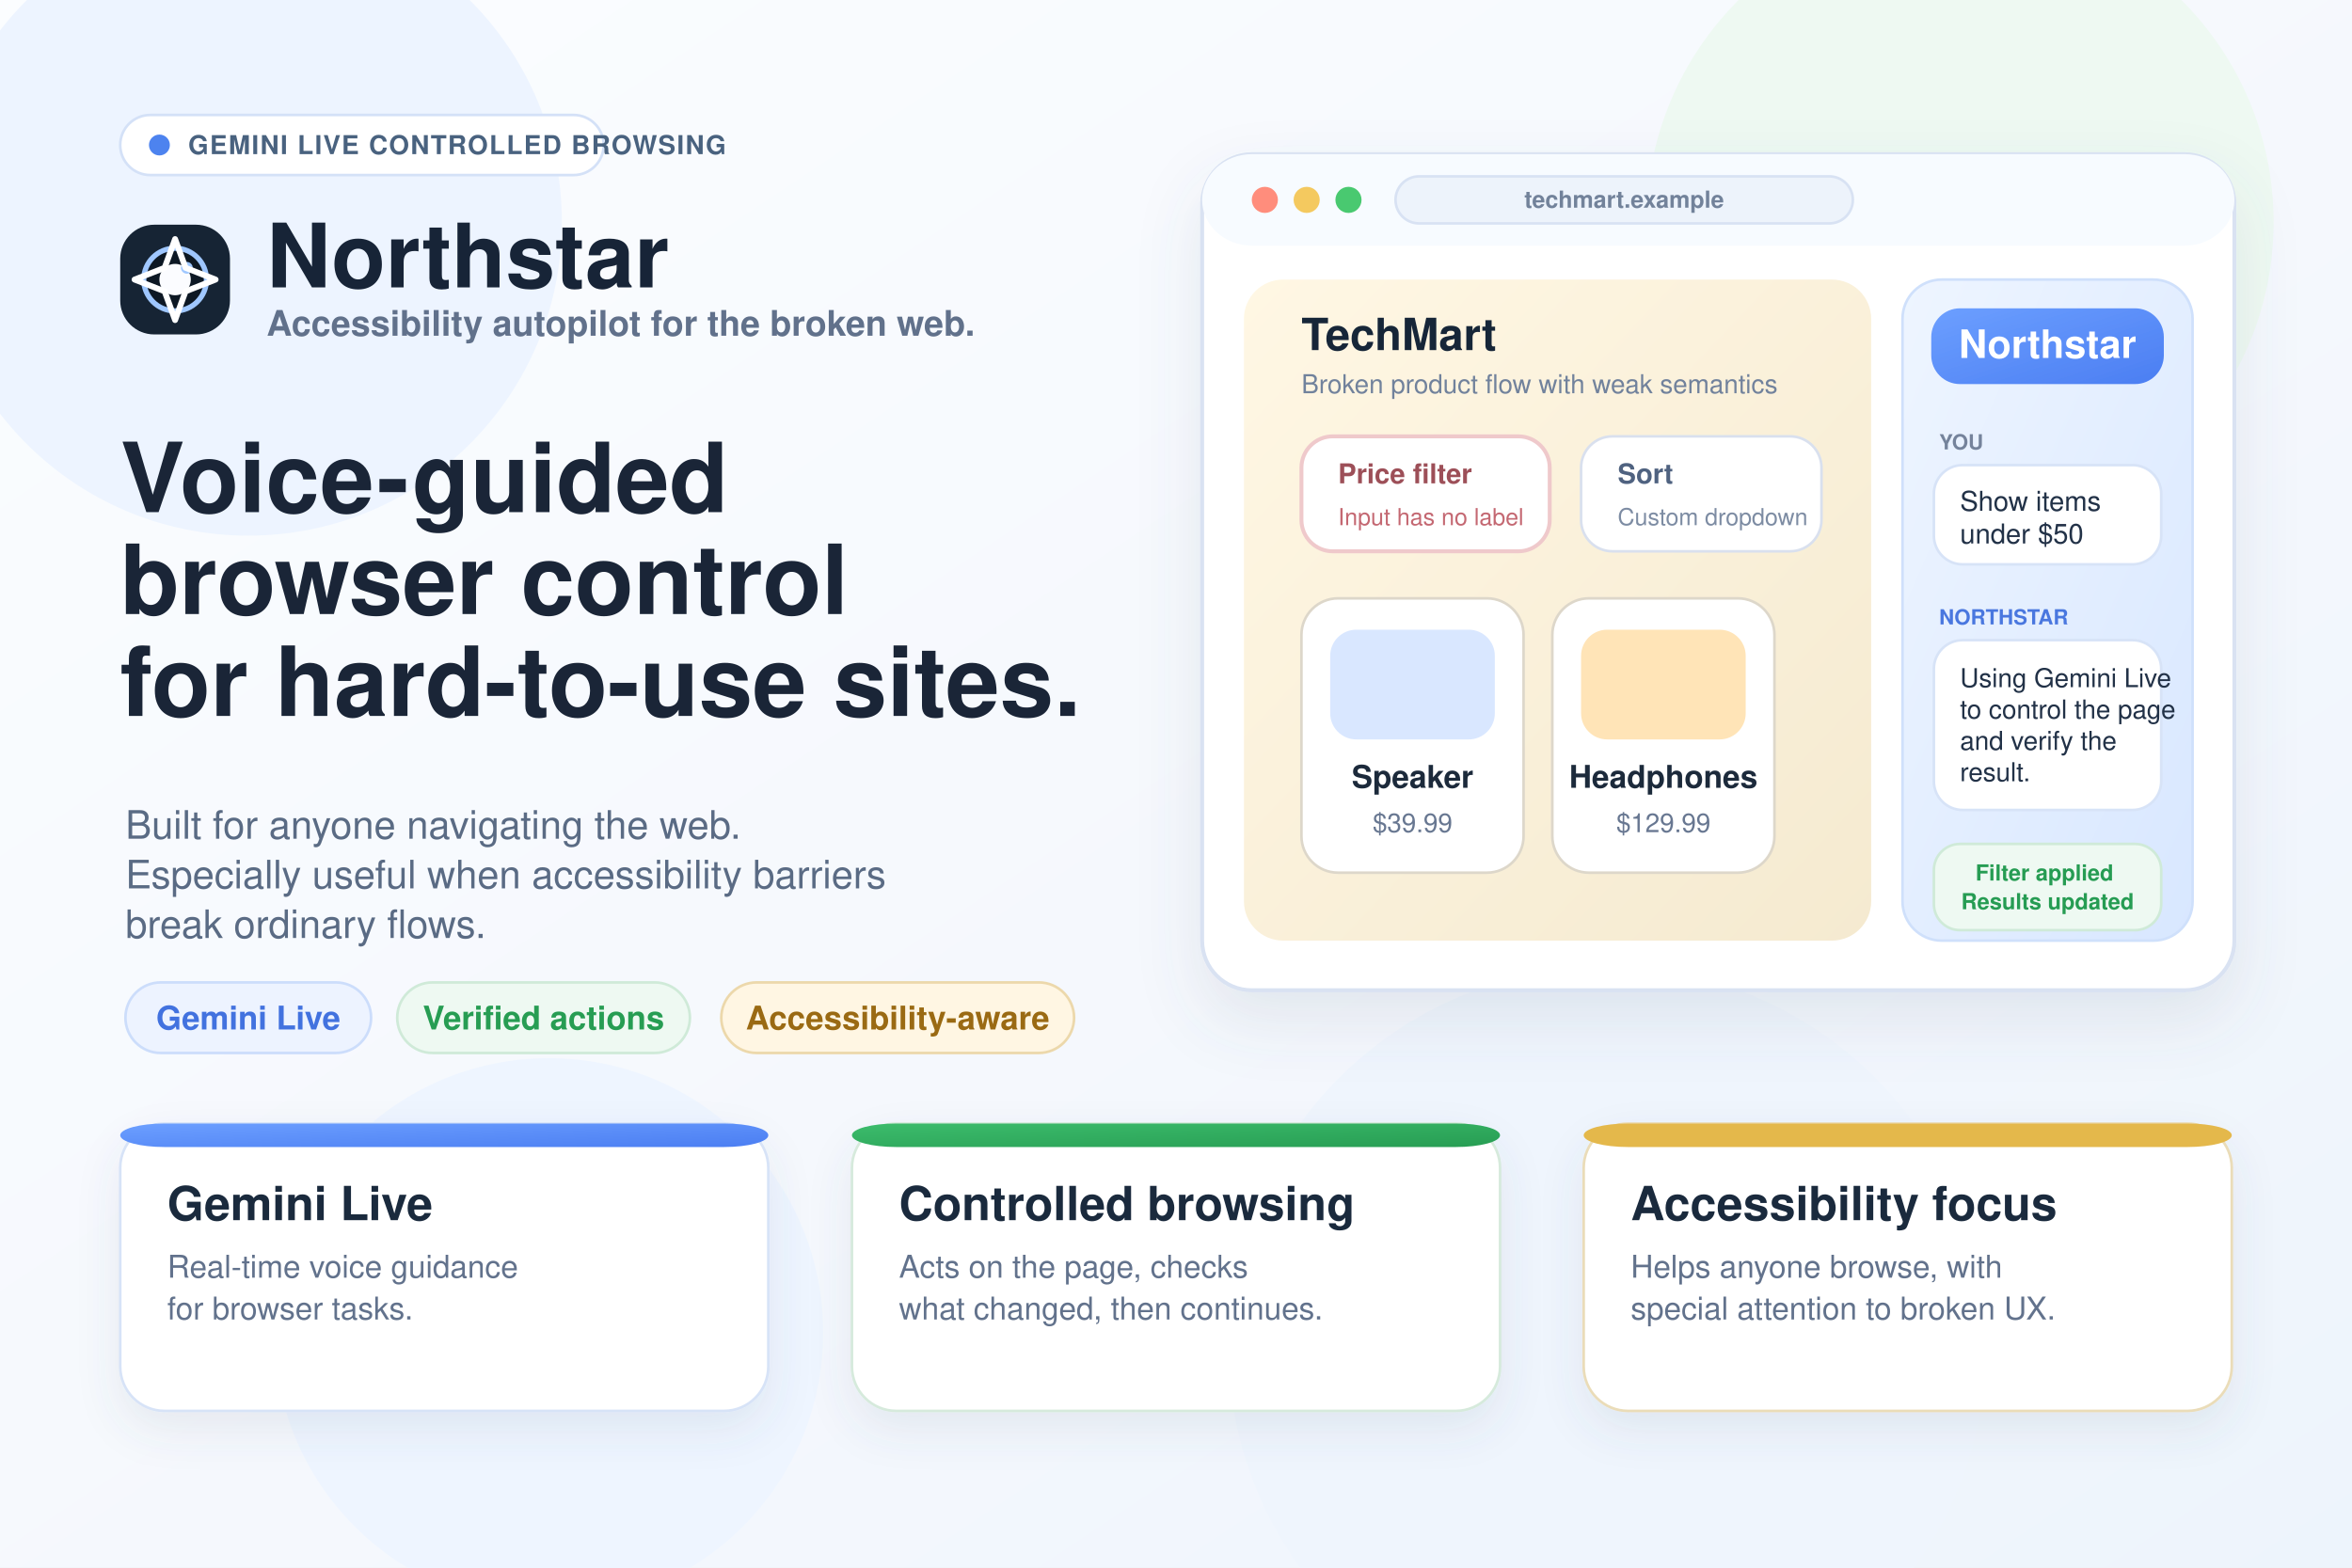
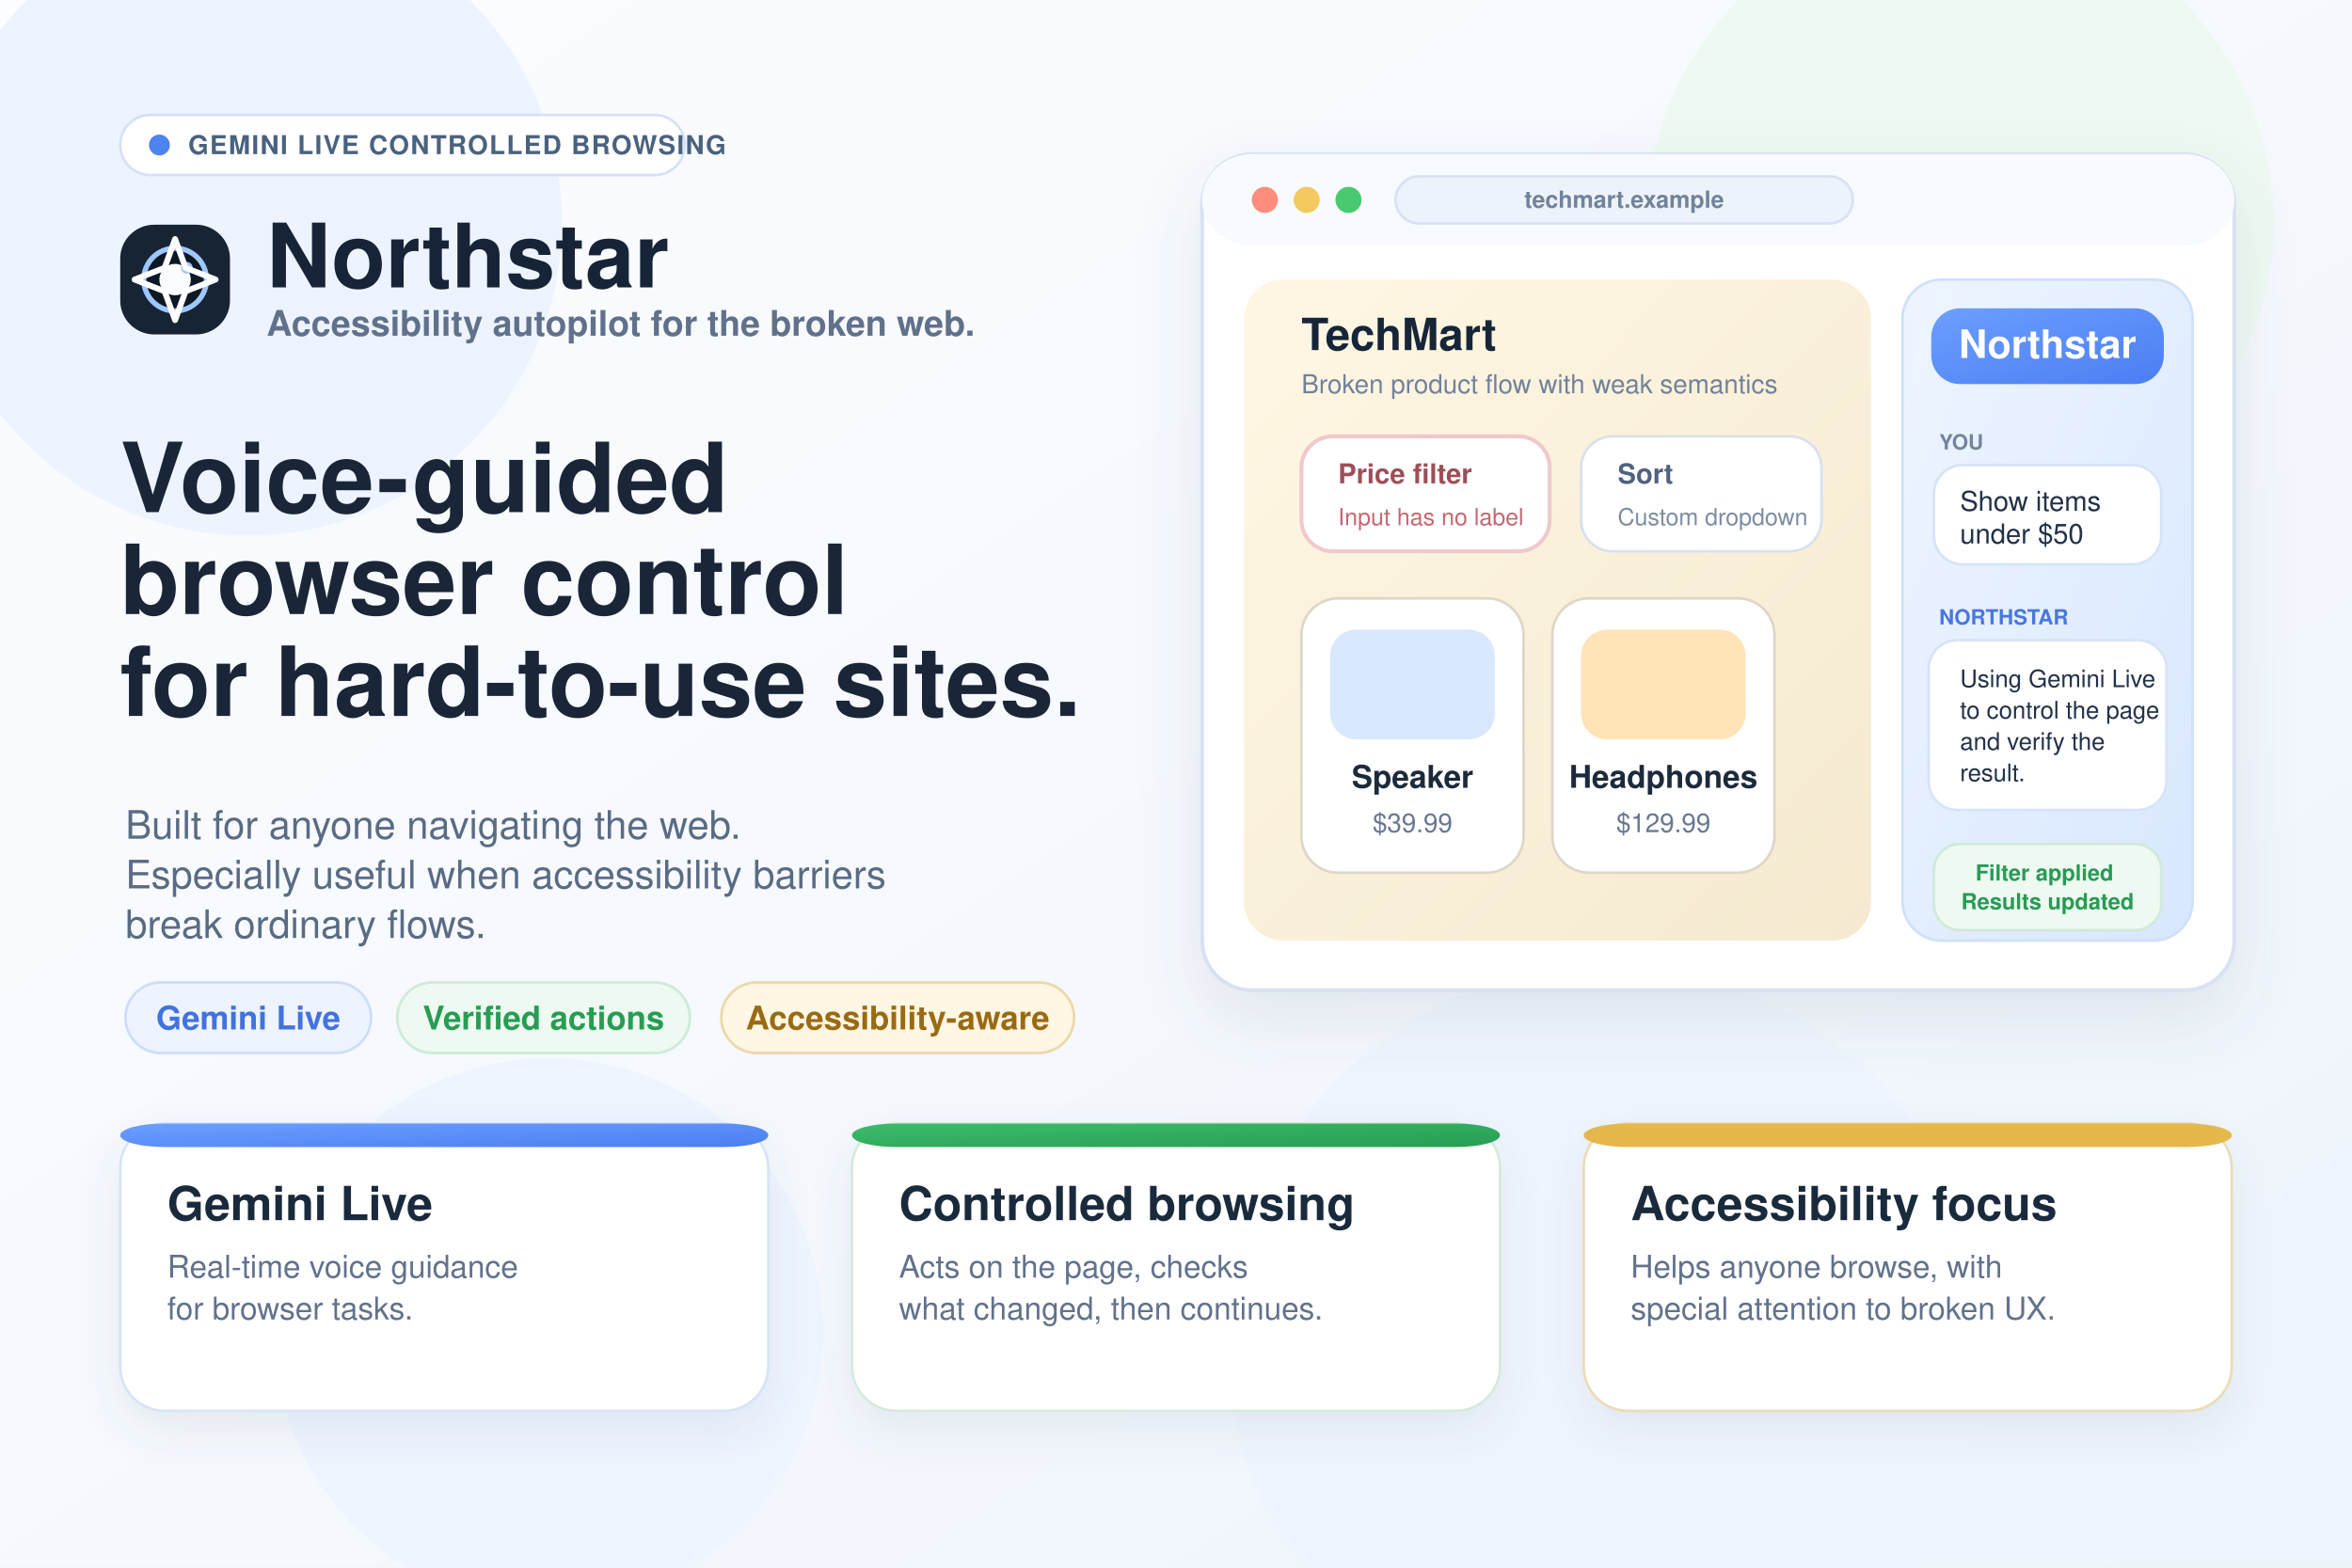
<svg xmlns="http://www.w3.org/2000/svg" width="1800" height="1200" viewBox="0 0 1800 1200" font-family="'Avenir Next', 'Helvetica Neue', Helvetica, Arial, sans-serif">
  <defs>
    <linearGradient id="bg" x1="0" y1="0" x2="1" y2="1">
      <stop offset="0%" stop-color="#fbfdff" />
      <stop offset="55%" stop-color="#f5f8fd" />
      <stop offset="100%" stop-color="#edf4fc" />
    </linearGradient>
    <linearGradient id="panelBlue" x1="0" y1="0" x2="1" y2="1">
      <stop offset="0%" stop-color="#eef5ff" />
      <stop offset="100%" stop-color="#d8e7ff" />
    </linearGradient>
    <linearGradient id="panelMint" x1="0" y1="0" x2="1" y2="1">
      <stop offset="0%" stop-color="#effaf3" />
      <stop offset="100%" stop-color="#dcf1e3" />
    </linearGradient>
    <linearGradient id="panelWarm" x1="0" y1="0" x2="1" y2="1">
      <stop offset="0%" stop-color="#fff7e4" />
      <stop offset="100%" stop-color="#f5ead0" />
    </linearGradient>
    <linearGradient id="brandBlue" x1="0" y1="0" x2="1" y2="1">
      <stop offset="0%" stop-color="#6c9fff" />
      <stop offset="100%" stop-color="#4b7ef2" />
    </linearGradient>
    <linearGradient id="brandGreen" x1="0" y1="0" x2="1" y2="1">
      <stop offset="0%" stop-color="#3cbc6c" />
      <stop offset="100%" stop-color="#279d53" />
    </linearGradient>
    <filter id="softShadow" x="-20%" y="-20%" width="140%" height="160%">
      <feDropShadow dx="0" dy="22" stdDeviation="24" flood-color="#53647d" flood-opacity="0.12" />
    </filter>
    <filter id="cardShadow" x="-20%" y="-20%" width="140%" height="160%">
      <feDropShadow dx="0" dy="14" stdDeviation="16" flood-color="#52627d" flood-opacity="0.1" />
    </filter>
  </defs>
  <rect width="1800" height="1200" fill="url(#bg)" />
  <circle cx="190" cy="170" r="240" fill="#edf4ff" />
  <circle cx="1500" cy="170" r="240" fill="#eef9f2" />
  <circle cx="1230" cy="1030" r="290" fill="#eff5fd" />
  <circle cx="420" cy="1020" r="210" fill="#eef5ff" />
-   <rect x="92" y="88" width="370" height="46" rx="23" fill="#ffffff" stroke="#d4e1f7" stroke-width="2" />
+   <rect x="92" y="88" width="432" height="46" rx="23" fill="#ffffff" stroke="#d4e1f7" stroke-width="2" />
  <circle cx="122" cy="111" r="8" fill="#4d83ef" />
  <text x="144" y="118" fill="#49627f" font-size="20" font-weight="700" letter-spacing="1">GEMINI LIVE CONTROLLED BROWSING</text>
  <g transform="translate(92 172)">
    <rect x="0" y="0" width="84" height="84" rx="26" fill="#162434" />
    <circle cx="42" cy="42" r="24" fill="#0d1824" stroke="#9fc7ff" stroke-width="4" />
    <circle cx="42" cy="42" r="12" fill="#fbfcff" />
    <circle cx="51" cy="33" r="4.5" fill="#9fc7ff" />
    <path d="M42 11 L50 33 L73 42 L50 51 L42 73 L34 51 L11 42 L34 33 Z" fill="none" stroke="#ffffff" stroke-width="4.5" stroke-linejoin="round" />
    <text x="112" y="48" fill="#172437" font-size="68" font-weight="700">Northstar</text>
    <text x="112" y="85" fill="#61718b" font-size="27" font-weight="600">Accessibility autopilot for the broken web.</text>
  </g>
  <text x="92" y="392" fill="#1a2537" font-size="74" font-weight="700">
    <tspan x="92" dy="0">Voice-guided</tspan>
    <tspan x="92" dy="78">browser control</tspan>
    <tspan x="92" dy="78">for hard-to-use sites.</tspan>
  </text>
  <text x="96" y="642" fill="#5a6b84" font-size="30" font-weight="500">
    <tspan x="96" dy="0">Built for anyone navigating the web.</tspan>
    <tspan x="96" dy="38">Especially useful when accessibility barriers</tspan>
    <tspan x="96" dy="38">break ordinary flows.</tspan>
  </text>
  <g transform="translate(96 752)">
    <rect x="0" y="0" width="188" height="54" rx="27" fill="#edf3ff" stroke="#ccddfb" stroke-width="2" />
    <text x="94" y="36" text-anchor="middle" fill="#4272df" font-size="25" font-weight="700">Gemini Live</text>
    <rect x="208" y="0" width="224" height="54" rx="27" fill="#eef9f2" stroke="#cfead8" stroke-width="2" />
    <text x="320" y="36" text-anchor="middle" fill="#279d53" font-size="25" font-weight="700">Verified actions</text>
    <rect x="456" y="0" width="270" height="54" rx="27" fill="#fff6e3" stroke="#ecd8ab" stroke-width="2" />
    <text x="591" y="36" text-anchor="middle" fill="#9a6a13" font-size="25" font-weight="700">Accessibility-aware</text>
  </g>
  <g filter="url(#softShadow)">
    <rect x="920" y="118" width="790" height="640" rx="38" fill="#ffffff" stroke="#d9e2f2" stroke-width="3" />
    <rect x="920" y="118" width="790" height="70" rx="38" fill="#f7fbff" />
    <circle cx="968" cy="153" r="10" fill="#ff8d7b" />
    <circle cx="1000" cy="153" r="10" fill="#f4c95f" />
    <circle cx="1032" cy="153" r="10" fill="#49c96f" />
    <rect x="1068" y="135" width="350" height="36" rx="18" fill="#edf3fb" stroke="#d8e2f3" stroke-width="2" />
    <text x="1243" y="159" text-anchor="middle" fill="#72829a" font-size="18" font-weight="600">techmart.example</text>
    <rect x="952" y="214" width="480" height="506" rx="30" fill="url(#panelWarm)" />
    <text x="996" y="268" fill="#172538" font-size="34" font-weight="700">TechMart</text>
    <text x="996" y="301" fill="#71829c" font-size="20">Broken product flow with weak semantics</text>
    <rect x="996" y="334" width="190" height="88" rx="24" fill="#ffffff" stroke="#efc9cb" stroke-width="3" />
    <text x="1024" y="370" fill="#9d5058" font-size="21" font-weight="700">Price filter</text>
    <text x="1024" y="402" fill="#c46872" font-size="18">Input has no label</text>
    <rect x="1210" y="334" width="184" height="88" rx="24" fill="#ffffff" stroke="#d9e0ee" stroke-width="2" />
    <text x="1238" y="370" fill="#4f6280" font-size="21" font-weight="700">Sort</text>
    <text x="1238" y="402" fill="#7d8ca3" font-size="18">Custom dropdown</text>
    <rect x="996" y="458" width="170" height="210" rx="28" fill="#ffffff" stroke="#ddd7ca" stroke-width="2" />
    <rect x="1018" y="482" width="126" height="84" rx="20" fill="#d9e7ff" />
    <text x="1081" y="603" text-anchor="middle" fill="#1b293b" font-size="24" font-weight="700">Speaker</text>
    <text x="1081" y="637" text-anchor="middle" fill="#677791" font-size="20">$39.99</text>
    <rect x="1188" y="458" width="170" height="210" rx="28" fill="#ffffff" stroke="#ddd7ca" stroke-width="2" />
    <rect x="1210" y="482" width="126" height="84" rx="20" fill="#ffe4b7" />
    <text x="1273" y="603" text-anchor="middle" fill="#1b293b" font-size="24" font-weight="700">Headphones</text>
    <text x="1273" y="637" text-anchor="middle" fill="#677791" font-size="20">$129.99</text>
    <rect x="1456" y="214" width="222" height="506" rx="30" fill="url(#panelBlue)" stroke="#cfe0fb" stroke-width="2" />
    <rect x="1478" y="236" width="178" height="58" rx="22" fill="url(#brandBlue)" />
    <text x="1567" y="274" text-anchor="middle" fill="#ffffff" font-size="30" font-weight="700">Northstar</text>
    <text x="1484" y="344" fill="#74839b" font-size="16" font-weight="700">YOU</text>
    <rect x="1480" y="356" width="174" height="76" rx="22" fill="#ffffff" stroke="#d7e3f7" stroke-width="2" />
    <text x="1500" y="391" fill="#213047" font-size="21">
      <tspan x="1500" dy="0">Show items</tspan>
      <tspan x="1500" dy="25">under $50</tspan>
    </text>
    <text x="1484" y="478" fill="#4a77df" font-size="16" font-weight="700">NORTHSTAR</text>
-     <rect x="1480" y="490" width="174" height="130" rx="22" fill="#ffffff" stroke="#d7e3f7" stroke-width="2" />
-     <text x="1500" y="526" fill="#213047" font-size="20">
+     <rect x="1476" y="490" width="182" height="130" rx="22" fill="#ffffff" stroke="#d7e3f7" stroke-width="2" />
+     <text x="1496" y="526" fill="#213047" font-size="18.5">
      <tspan x="1500" dy="0">Using Gemini Live</tspan>
      <tspan x="1500" dy="24">to control the page</tspan>
      <tspan x="1500" dy="24">and verify the</tspan>
      <tspan x="1500" dy="24">result.</tspan>
    </text>
    <rect x="1480" y="646" width="174" height="66" rx="20" fill="#eef9f2" stroke="#cfead8" stroke-width="2" />
    <text x="1567" y="674" text-anchor="middle" fill="#269c53" font-size="17" font-weight="700">
      <tspan x="1567" dy="0">Filter applied</tspan>
      <tspan x="1567" dy="22">Results updated</tspan>
    </text>
  </g>
  <g transform="translate(92 860)">
    <rect x="0" y="0" width="496" height="220" rx="34" fill="#ffffff" stroke="#d7e3f7" stroke-width="2" filter="url(#cardShadow)" />
    <rect x="0" y="0" width="496" height="18" rx="34" fill="url(#brandBlue)" />
    <text x="36" y="74" fill="#1a2a3d" font-size="36" font-weight="700">Gemini Live</text>
    <text x="36" y="118" fill="#62728c" font-size="24">
      <tspan x="36" dy="0">Real-time voice guidance</tspan>
      <tspan x="36" dy="32">for browser tasks.</tspan>
    </text>
  </g>
  <g transform="translate(652 860)">
    <rect x="0" y="0" width="496" height="220" rx="34" fill="#ffffff" stroke="#d6eadc" stroke-width="2" filter="url(#cardShadow)" />
    <rect x="0" y="0" width="496" height="18" rx="34" fill="url(#brandGreen)" />
    <text x="36" y="74" fill="#1a2a3d" font-size="36" font-weight="700">Controlled browsing</text>
    <text x="36" y="118" fill="#62728c" font-size="24">
      <tspan x="36" dy="0">Acts on the page, checks</tspan>
      <tspan x="36" dy="32">what changed, then continues.</tspan>
    </text>
  </g>
  <g transform="translate(1212 860)">
    <rect x="0" y="0" width="496" height="220" rx="34" fill="#ffffff" stroke="#eadcb8" stroke-width="2" filter="url(#cardShadow)" />
    <rect x="0" y="0" width="496" height="18" rx="34" fill="#e4b84b" />
    <text x="36" y="74" fill="#1a2a3d" font-size="36" font-weight="700">Accessibility focus</text>
    <text x="36" y="118" fill="#62728c" font-size="24">
      <tspan x="36" dy="0">Helps anyone browse, with</tspan>
      <tspan x="36" dy="32">special attention to broken UX.</tspan>
    </text>
  </g>
</svg>
